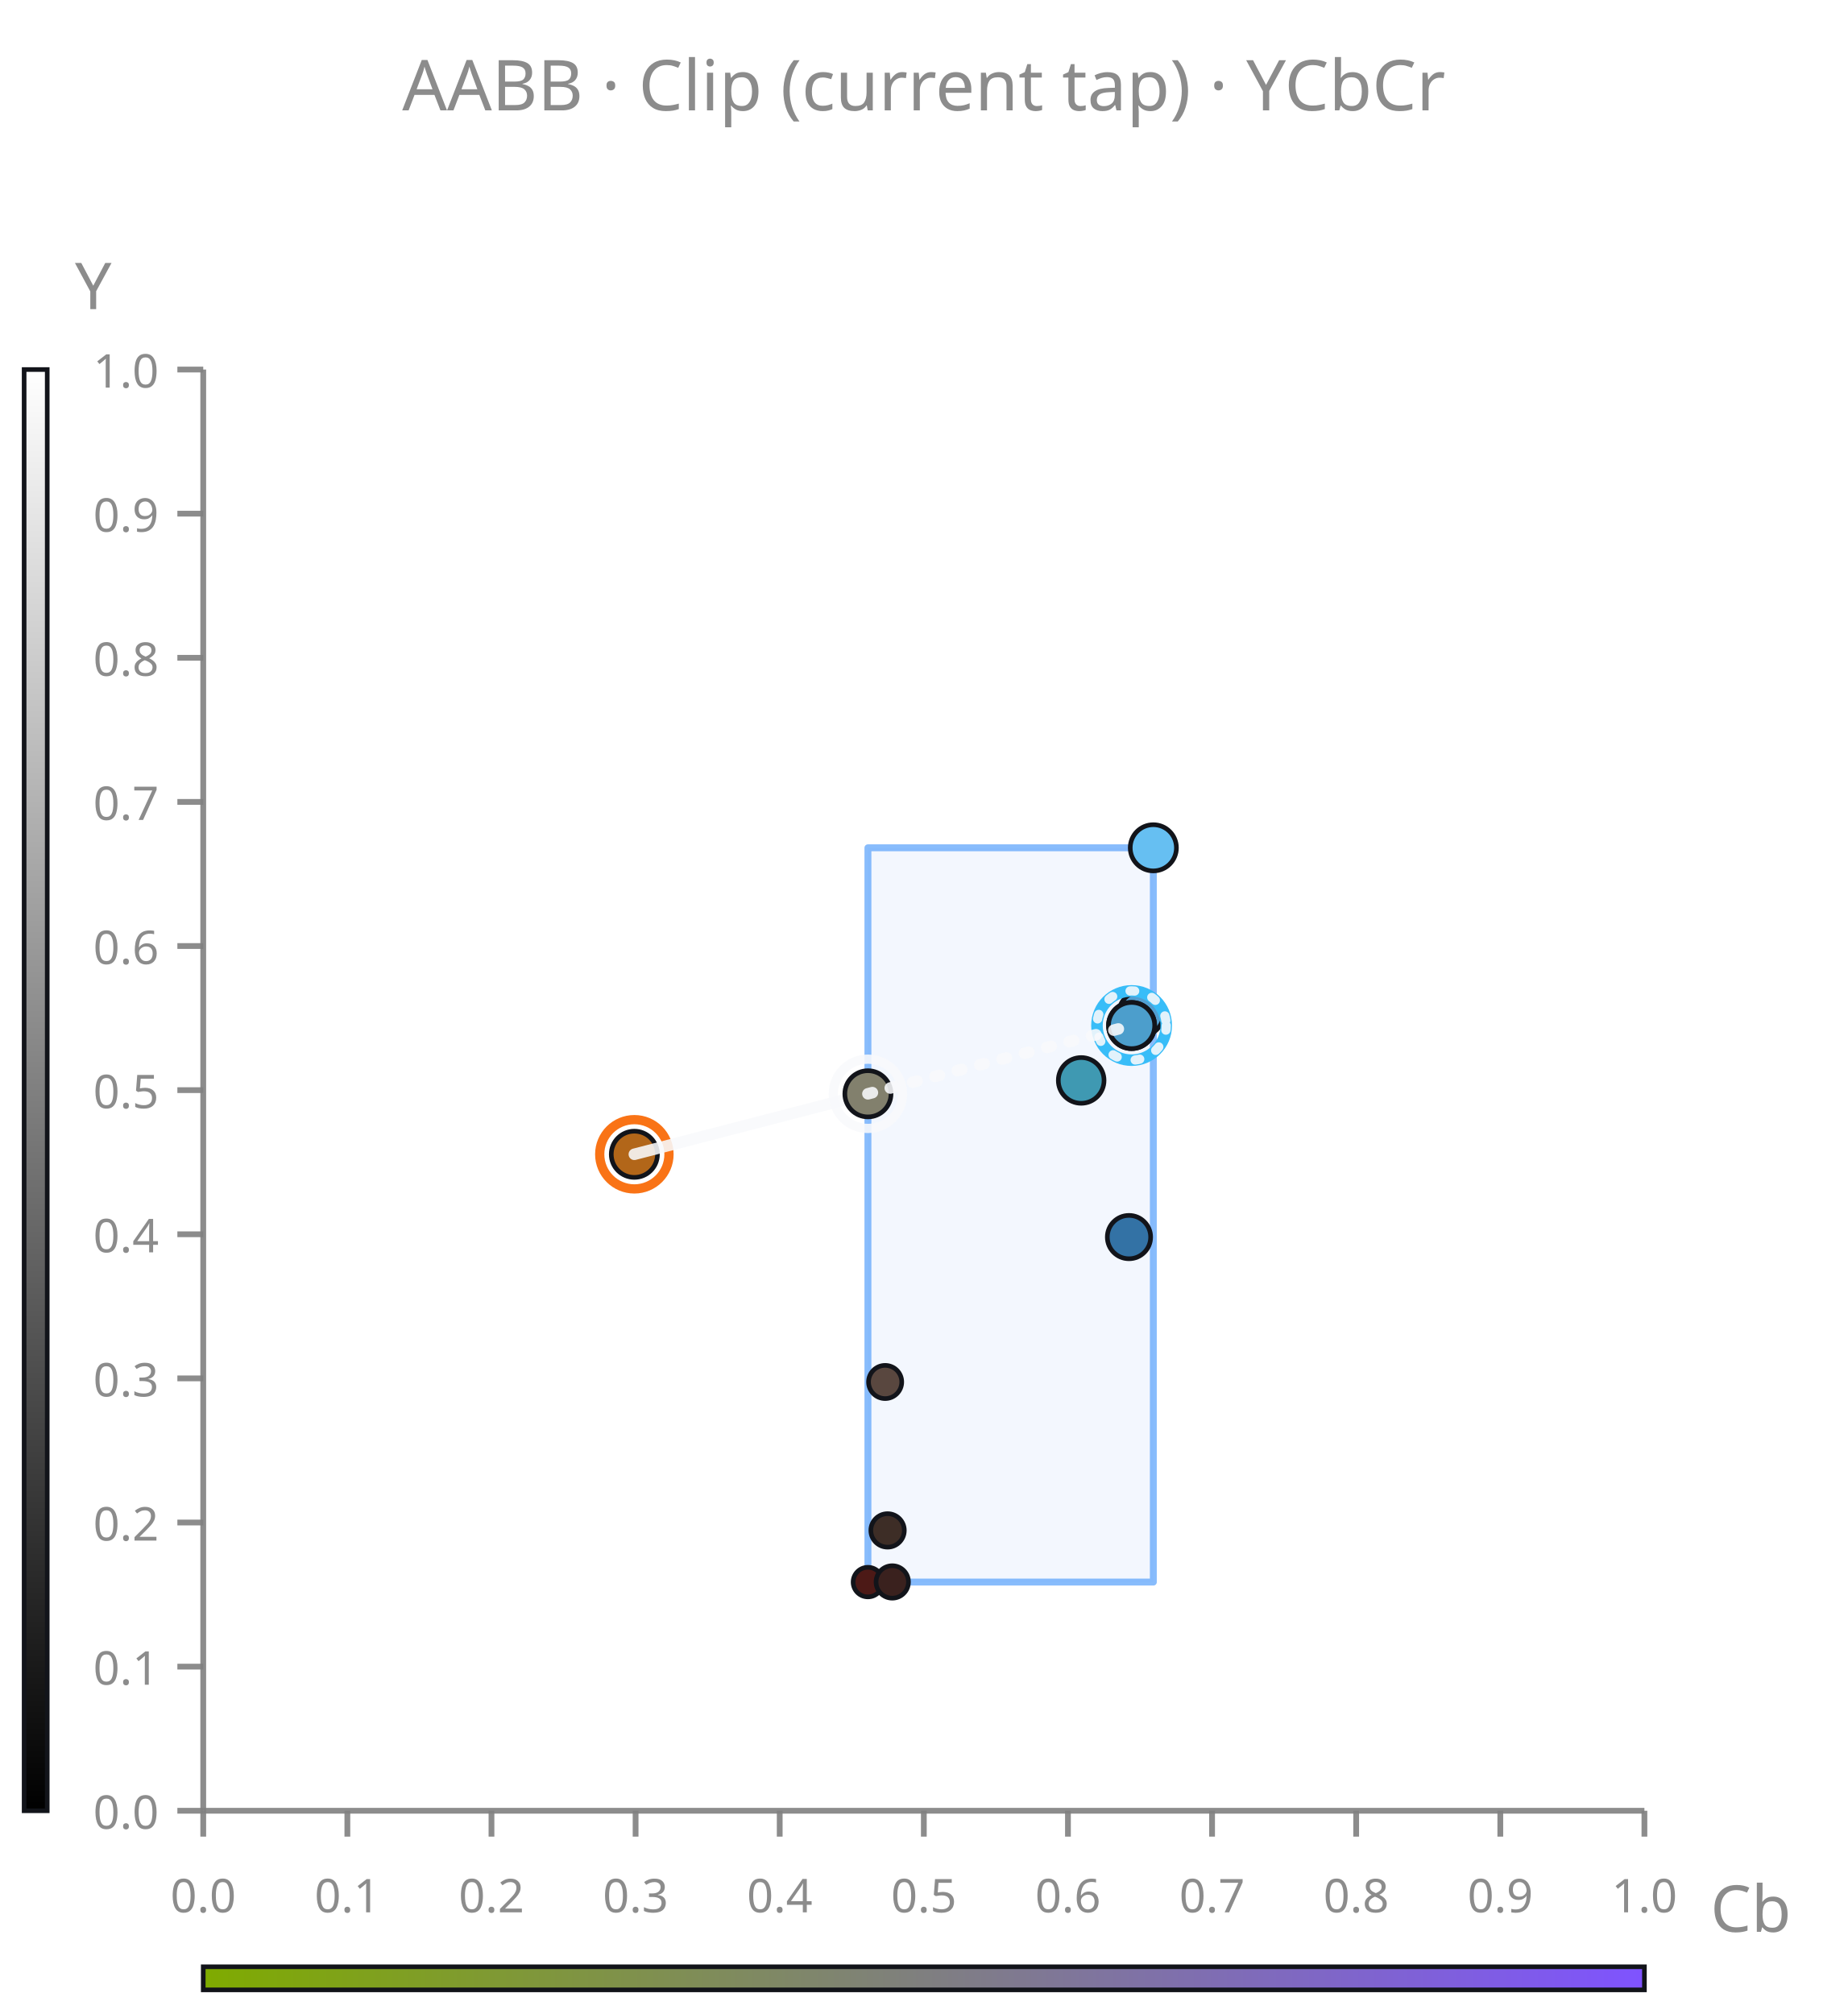
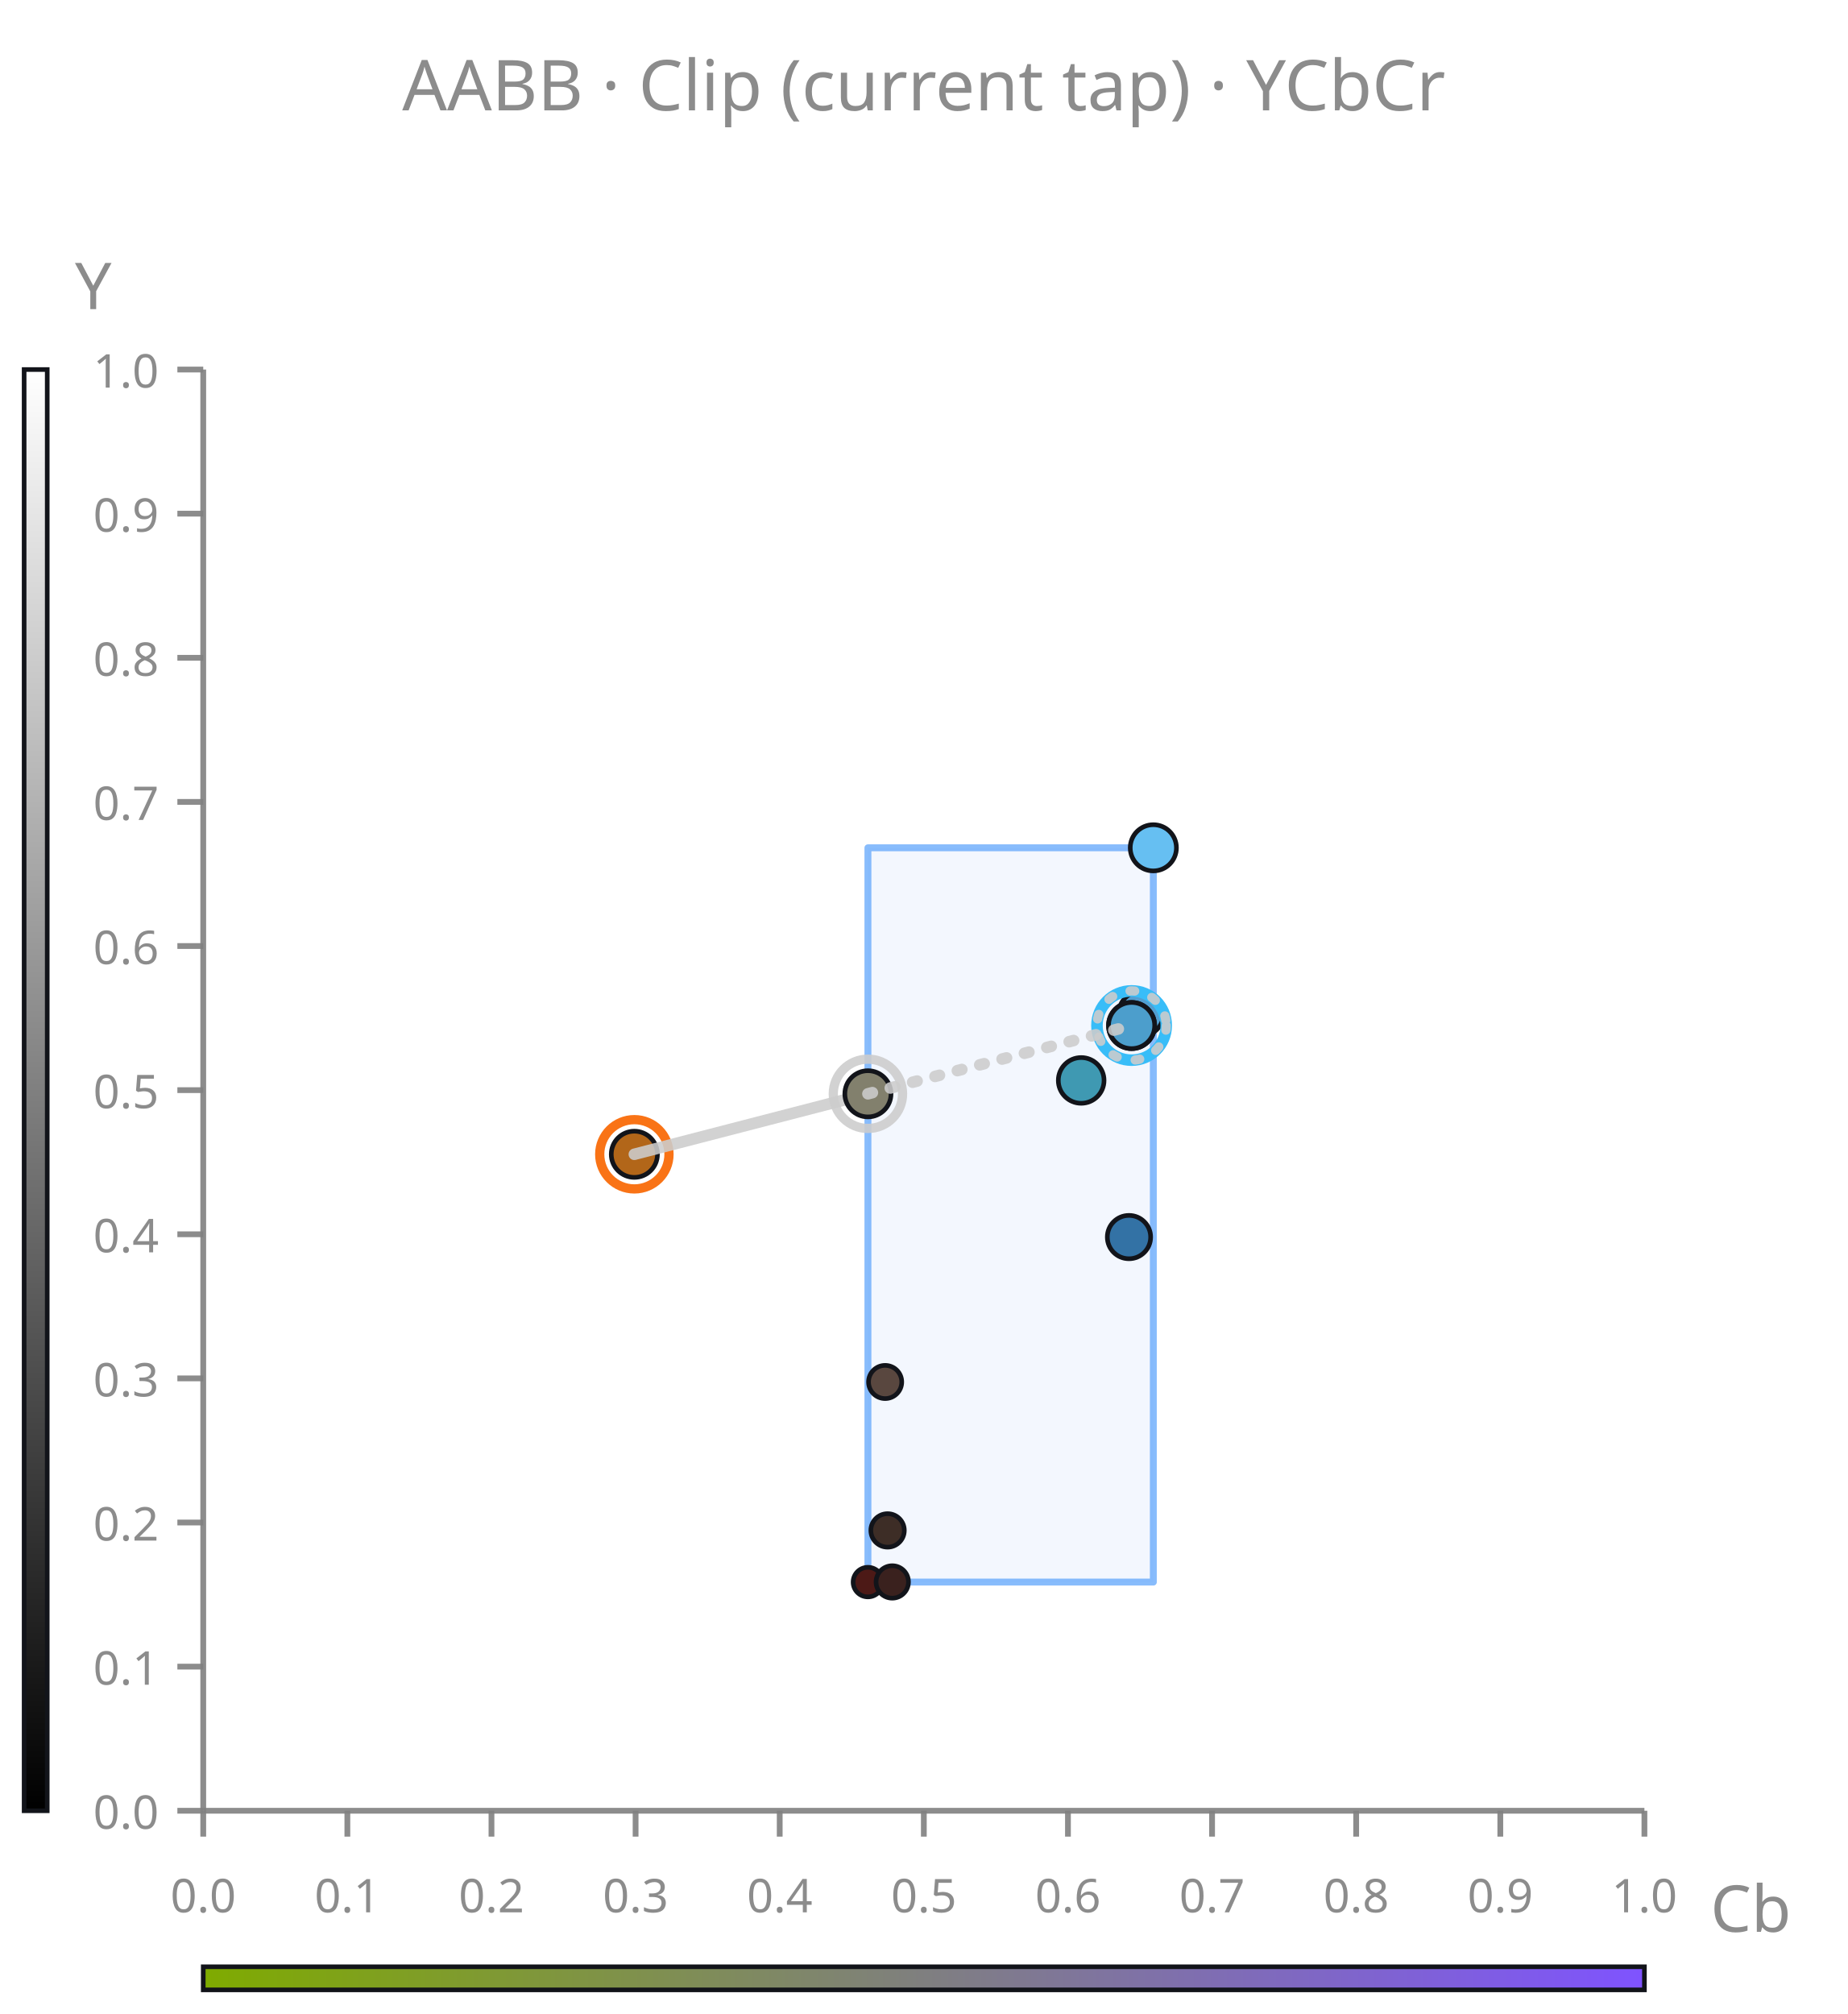
<svg xmlns="http://www.w3.org/2000/svg" baseProfile="full" height="436.0px" version="1.1" viewBox="0,0,400.0,436.0" width="400.0px">
  <defs>
    <linearGradient gradientUnits="userSpaceOnUse" id="plotGradY_1_0_4" x1="7.724" x2="7.724" y1="80" y2="392.0">
      <stop offset="0" stop-color="rgb(255,255,255)" />
      <stop offset="1" stop-color="rgb(0,0,0)" />
    </linearGradient>
    <linearGradient gradientUnits="userSpaceOnUse" id="plotGradX_1_0_4" x1="44.0" x2="356" y1="428.276" y2="428.276">
      <stop offset="0" stop-color="rgb(127,171,0)" />
      <stop offset="1" stop-color="rgb(127,83,255)" />
    </linearGradient>
  </defs>
  <g class="layer_bg" />
  <g class="layer_boundary">
    <polygon fill="rgba(59,130,246,0.06)" points="187.897,342.498 249.685,342.498 249.685,183.537 187.897,183.537" stroke="rgba(96,165,250,0.75)" stroke-linejoin="round" stroke-width="1.5" />
  </g>
  <g class="layer_axes">
    <line fill="none" stroke="rgba(128,128,128,0.9)" stroke-width="1.25" x1="44.0" x2="356" y1="392.0" y2="392.0" />
    <line fill="none" stroke="rgba(128,128,128,0.9)" stroke-width="1.25" x1="44.0" x2="44.0" y1="392.0" y2="80" />
    <line fill="none" stroke="rgba(128,128,128,0.9)" stroke-width="1.25" x1="44.0" x2="44.0" y1="392.0" y2="397.6" />
    <text dominant-baseline="hanging" fill="rgba(128,128,128,0.9)" font-family="sans-serif" font-size="10.08" text-anchor="middle" x="44.0" y="406.168">0.0</text>
    <line fill="none" stroke="rgba(128,128,128,0.9)" stroke-width="1.25" x1="75.2" x2="75.2" y1="392.0" y2="397.6" />
    <text dominant-baseline="hanging" fill="rgba(128,128,128,0.9)" font-family="sans-serif" font-size="10.08" text-anchor="middle" x="75.2" y="406.168">0.1</text>
    <line fill="none" stroke="rgba(128,128,128,0.9)" stroke-width="1.25" x1="106.4" x2="106.4" y1="392.0" y2="397.6" />
    <text dominant-baseline="hanging" fill="rgba(128,128,128,0.9)" font-family="sans-serif" font-size="10.08" text-anchor="middle" x="106.4" y="406.168">0.2</text>
    <line fill="none" stroke="rgba(128,128,128,0.9)" stroke-width="1.25" x1="137.6" x2="137.6" y1="392.0" y2="397.6" />
    <text dominant-baseline="hanging" fill="rgba(128,128,128,0.9)" font-family="sans-serif" font-size="10.08" text-anchor="middle" x="137.6" y="406.168">0.3</text>
    <line fill="none" stroke="rgba(128,128,128,0.9)" stroke-width="1.25" x1="168.8" x2="168.8" y1="392.0" y2="397.6" />
    <text dominant-baseline="hanging" fill="rgba(128,128,128,0.9)" font-family="sans-serif" font-size="10.08" text-anchor="middle" x="168.8" y="406.168">0.4</text>
    <line fill="none" stroke="rgba(128,128,128,0.9)" stroke-width="1.25" x1="200" x2="200" y1="392.0" y2="397.6" />
    <text dominant-baseline="hanging" fill="rgba(128,128,128,0.9)" font-family="sans-serif" font-size="10.08" text-anchor="middle" x="200" y="406.168">0.5</text>
    <line fill="none" stroke="rgba(128,128,128,0.9)" stroke-width="1.25" x1="231.2" x2="231.2" y1="392.0" y2="397.6" />
    <text dominant-baseline="hanging" fill="rgba(128,128,128,0.9)" font-family="sans-serif" font-size="10.08" text-anchor="middle" x="231.2" y="406.168">0.6</text>
    <line fill="none" stroke="rgba(128,128,128,0.9)" stroke-width="1.25" x1="262.4" x2="262.4" y1="392.0" y2="397.6" />
    <text dominant-baseline="hanging" fill="rgba(128,128,128,0.9)" font-family="sans-serif" font-size="10.08" text-anchor="middle" x="262.4" y="406.168">0.7</text>
    <line fill="none" stroke="rgba(128,128,128,0.9)" stroke-width="1.25" x1="293.6" x2="293.6" y1="392.0" y2="397.6" />
    <text dominant-baseline="hanging" fill="rgba(128,128,128,0.9)" font-family="sans-serif" font-size="10.08" text-anchor="middle" x="293.6" y="406.168">0.8</text>
    <line fill="none" stroke="rgba(128,128,128,0.9)" stroke-width="1.25" x1="324.8" x2="324.8" y1="392.0" y2="397.6" />
    <text dominant-baseline="hanging" fill="rgba(128,128,128,0.9)" font-family="sans-serif" font-size="10.08" text-anchor="middle" x="324.8" y="406.168">0.9</text>
    <line fill="none" stroke="rgba(128,128,128,0.9)" stroke-width="1.25" x1="356" x2="356" y1="392.0" y2="397.6" />
    <text dominant-baseline="hanging" fill="rgba(128,128,128,0.9)" font-family="sans-serif" font-size="10.08" text-anchor="middle" x="356" y="406.168">1.0</text>
    <line fill="none" stroke="rgba(128,128,128,0.9)" stroke-width="1.25" x1="44.0" x2="38.4" y1="392.0" y2="392.0" />
    <text dominant-baseline="central" fill="rgba(128,128,128,0.9)" font-family="sans-serif" font-size="10.08" text-anchor="end" x="34.4" y="392.0">0.0</text>
    <line fill="none" stroke="rgba(128,128,128,0.9)" stroke-width="1.25" x1="44.0" x2="38.4" y1="360.8" y2="360.8" />
    <text dominant-baseline="central" fill="rgba(128,128,128,0.9)" font-family="sans-serif" font-size="10.08" text-anchor="end" x="34.4" y="360.8">0.1</text>
    <line fill="none" stroke="rgba(128,128,128,0.9)" stroke-width="1.25" x1="44.0" x2="38.4" y1="329.6" y2="329.6" />
    <text dominant-baseline="central" fill="rgba(128,128,128,0.9)" font-family="sans-serif" font-size="10.08" text-anchor="end" x="34.4" y="329.6">0.2</text>
    <line fill="none" stroke="rgba(128,128,128,0.9)" stroke-width="1.25" x1="44.0" x2="38.4" y1="298.4" y2="298.4" />
    <text dominant-baseline="central" fill="rgba(128,128,128,0.9)" font-family="sans-serif" font-size="10.08" text-anchor="end" x="34.4" y="298.4">0.3</text>
    <line fill="none" stroke="rgba(128,128,128,0.9)" stroke-width="1.25" x1="44.0" x2="38.4" y1="267.2" y2="267.2" />
    <text dominant-baseline="central" fill="rgba(128,128,128,0.9)" font-family="sans-serif" font-size="10.08" text-anchor="end" x="34.4" y="267.2">0.4</text>
    <line fill="none" stroke="rgba(128,128,128,0.9)" stroke-width="1.25" x1="44.0" x2="38.4" y1="236" y2="236" />
    <text dominant-baseline="central" fill="rgba(128,128,128,0.9)" font-family="sans-serif" font-size="10.08" text-anchor="end" x="34.4" y="236">0.5</text>
    <line fill="none" stroke="rgba(128,128,128,0.9)" stroke-width="1.25" x1="44.0" x2="38.4" y1="204.8" y2="204.8" />
    <text dominant-baseline="central" fill="rgba(128,128,128,0.9)" font-family="sans-serif" font-size="10.08" text-anchor="end" x="34.4" y="204.8">0.6</text>
    <line fill="none" stroke="rgba(128,128,128,0.9)" stroke-width="1.25" x1="44.0" x2="38.4" y1="173.6" y2="173.6" />
    <text dominant-baseline="central" fill="rgba(128,128,128,0.9)" font-family="sans-serif" font-size="10.08" text-anchor="end" x="34.4" y="173.6">0.7</text>
    <line fill="none" stroke="rgba(128,128,128,0.9)" stroke-width="1.25" x1="44.0" x2="38.4" y1="142.4" y2="142.4" />
    <text dominant-baseline="central" fill="rgba(128,128,128,0.9)" font-family="sans-serif" font-size="10.08" text-anchor="end" x="34.4" y="142.4">0.8</text>
    <line fill="none" stroke="rgba(128,128,128,0.9)" stroke-width="1.25" x1="44.0" x2="38.4" y1="111.2" y2="111.2" />
    <text dominant-baseline="central" fill="rgba(128,128,128,0.9)" font-family="sans-serif" font-size="10.08" text-anchor="end" x="34.4" y="111.2">0.9</text>
    <line fill="none" stroke="rgba(128,128,128,0.9)" stroke-width="1.25" x1="44.0" x2="38.4" y1="80" y2="80" />
    <text dominant-baseline="central" fill="rgba(128,128,128,0.9)" font-family="sans-serif" font-size="10.08" text-anchor="end" x="34.4" y="80">1.0</text>
    <text fill="rgba(128,128,128,0.9)" font-family="sans-serif" font-size="14" x="370.3" y="418.208">Cb</text>
    <text fill="rgba(128,128,128,0.9)" font-family="sans-serif" font-size="14" x="16.224" y="66.928">Y</text>
    <rect fill="url(#plotGradY_1_0_4) none" height="312" shape-rendering="geometricPrecision" stroke="rgba(18,20,26,1.0)" stroke-width="1.0" width="5.0" x="5.224" y="80" />
    <rect fill="url(#plotGradX_1_0_4) none" height="5.0" shape-rendering="geometricPrecision" stroke="rgba(18,20,26,1.0)" stroke-width="1.0" width="312" x="44.0" y="425.776" />
  </g>
  <g class="layer_dots">
    <circle cx="187.897" cy="342.498" fill="rgb(76,25,22)" r="3.203" stroke="rgba(18,20,26,1.0)" stroke-width="1.0" />
    <circle cx="193.167" cy="342.467" fill="rgb(58,33,30)" r="3.51" stroke="rgba(18,20,26,1.0)" stroke-width="1.0" />
    <circle cx="191.625" cy="299.177" fill="rgb(89,71,63)" r="3.593" stroke="rgba(18,20,26,1.0)" stroke-width="1.0" />
    <circle cx="192.152" cy="331.31" fill="rgb(61,45,38)" r="3.623" stroke="rgba(18,20,26,1.0)" stroke-width="1.0" />
    <circle cx="244.414" cy="267.808" fill="rgb(51,114,165)" r="4.692" stroke="rgba(18,20,26,1.0)" stroke-width="1.0" />
    <circle cx="247.049" cy="219.433" fill="rgb(81,158,209)" r="4.846" stroke="rgba(18,20,26,1.0)" stroke-width="1.0" />
    <circle cx="244.98" cy="222.01" fill="rgb(76,158,204)" r="5.0" stroke="rgba(18,20,26,1.0)" stroke-width="1.0" />
    <circle cx="234.066" cy="233.894" fill="rgb(63,153,178)" r="4.95" stroke="rgba(18,20,26,1.0)" stroke-width="1.0" />
    <circle cx="249.685" cy="183.537" fill="rgb(102,191,242)" r="5.0" stroke="rgba(18,20,26,1.0)" stroke-width="1.0" />
    <circle cx="137.332" cy="249.884" fill="rgb(178,102,25)" r="5.0" stroke="rgba(18,20,26,1.0)" stroke-width="1.0" />
    <circle cx="244.98" cy="222.01" fill="rgb(76,158,204)" r="5.0" stroke="rgba(18,20,26,1.0)" stroke-width="1.0" />
  </g>
  <g class="layer_overlay">
    <circle cx="244.98" cy="222.01" fill="none" r="7.5" stroke="rgba(56,189,248,1.0)" stroke-width="2.5" />
    <circle cx="137.332" cy="249.884" fill="none" r="7.5" stroke="rgba(249,115,22,1.0)" stroke-width="2.0" />
-     <line stroke="rgba(248,250,252,0.88)" stroke-linecap="round" stroke-width="2.5" x1="137.332" x2="187.897" y1="249.884" y2="236.791" />
+     <line stroke="rgba(204,204,204,0.88)" stroke-linecap="round" stroke-width="2.5" x1="137.332" x2="187.897" y1="249.884" y2="236.791" />
    <circle cx="187.897" cy="236.791" fill="rgb(130,128,109)" r="5.0" stroke="rgba(18,20,26,1.0)" stroke-width="1.0" />
-     <circle cx="187.897" cy="236.791" fill="none" r="7.5" stroke="rgba(248,250,252,0.88)" stroke-width="2.0" />
-     <line fill="none" stroke="rgba(248,250,252,0.88)" stroke-dasharray="1 4" stroke-linecap="round" stroke-width="2.5" x1="187.897" x2="244.98" y1="236.791" y2="222.01" />
-     <circle cx="244.98" cy="222.01" fill="none" r="7.5" stroke="rgba(248,250,252,0.88)" stroke-dasharray="1 4" stroke-linecap="round" stroke-width="2.0" />
+     <circle cx="187.897" cy="236.791" fill="none" r="7.5" stroke="rgba(204,204,204,0.88)" stroke-width="2.0" />
+     <line fill="none" stroke="rgba(204,204,204,0.88)" stroke-dasharray="1 4" stroke-linecap="round" stroke-width="2.5" x1="187.897" x2="244.98" y1="236.791" y2="222.01" />
+     <circle cx="244.98" cy="222.01" fill="none" r="7.5" stroke="rgba(204,204,204,0.88)" stroke-dasharray="1 4" stroke-linecap="round" stroke-width="2.0" />
  </g>
  <g class="layer_header">
    <text dominant-baseline="central" fill="rgba(128,128,128,0.9)" font-family="sans-serif" font-size="15.2" text-anchor="middle" x="200.0" y="18.0">AABB · Clip (current tap) · YCbCr</text>
  </g>
</svg>
